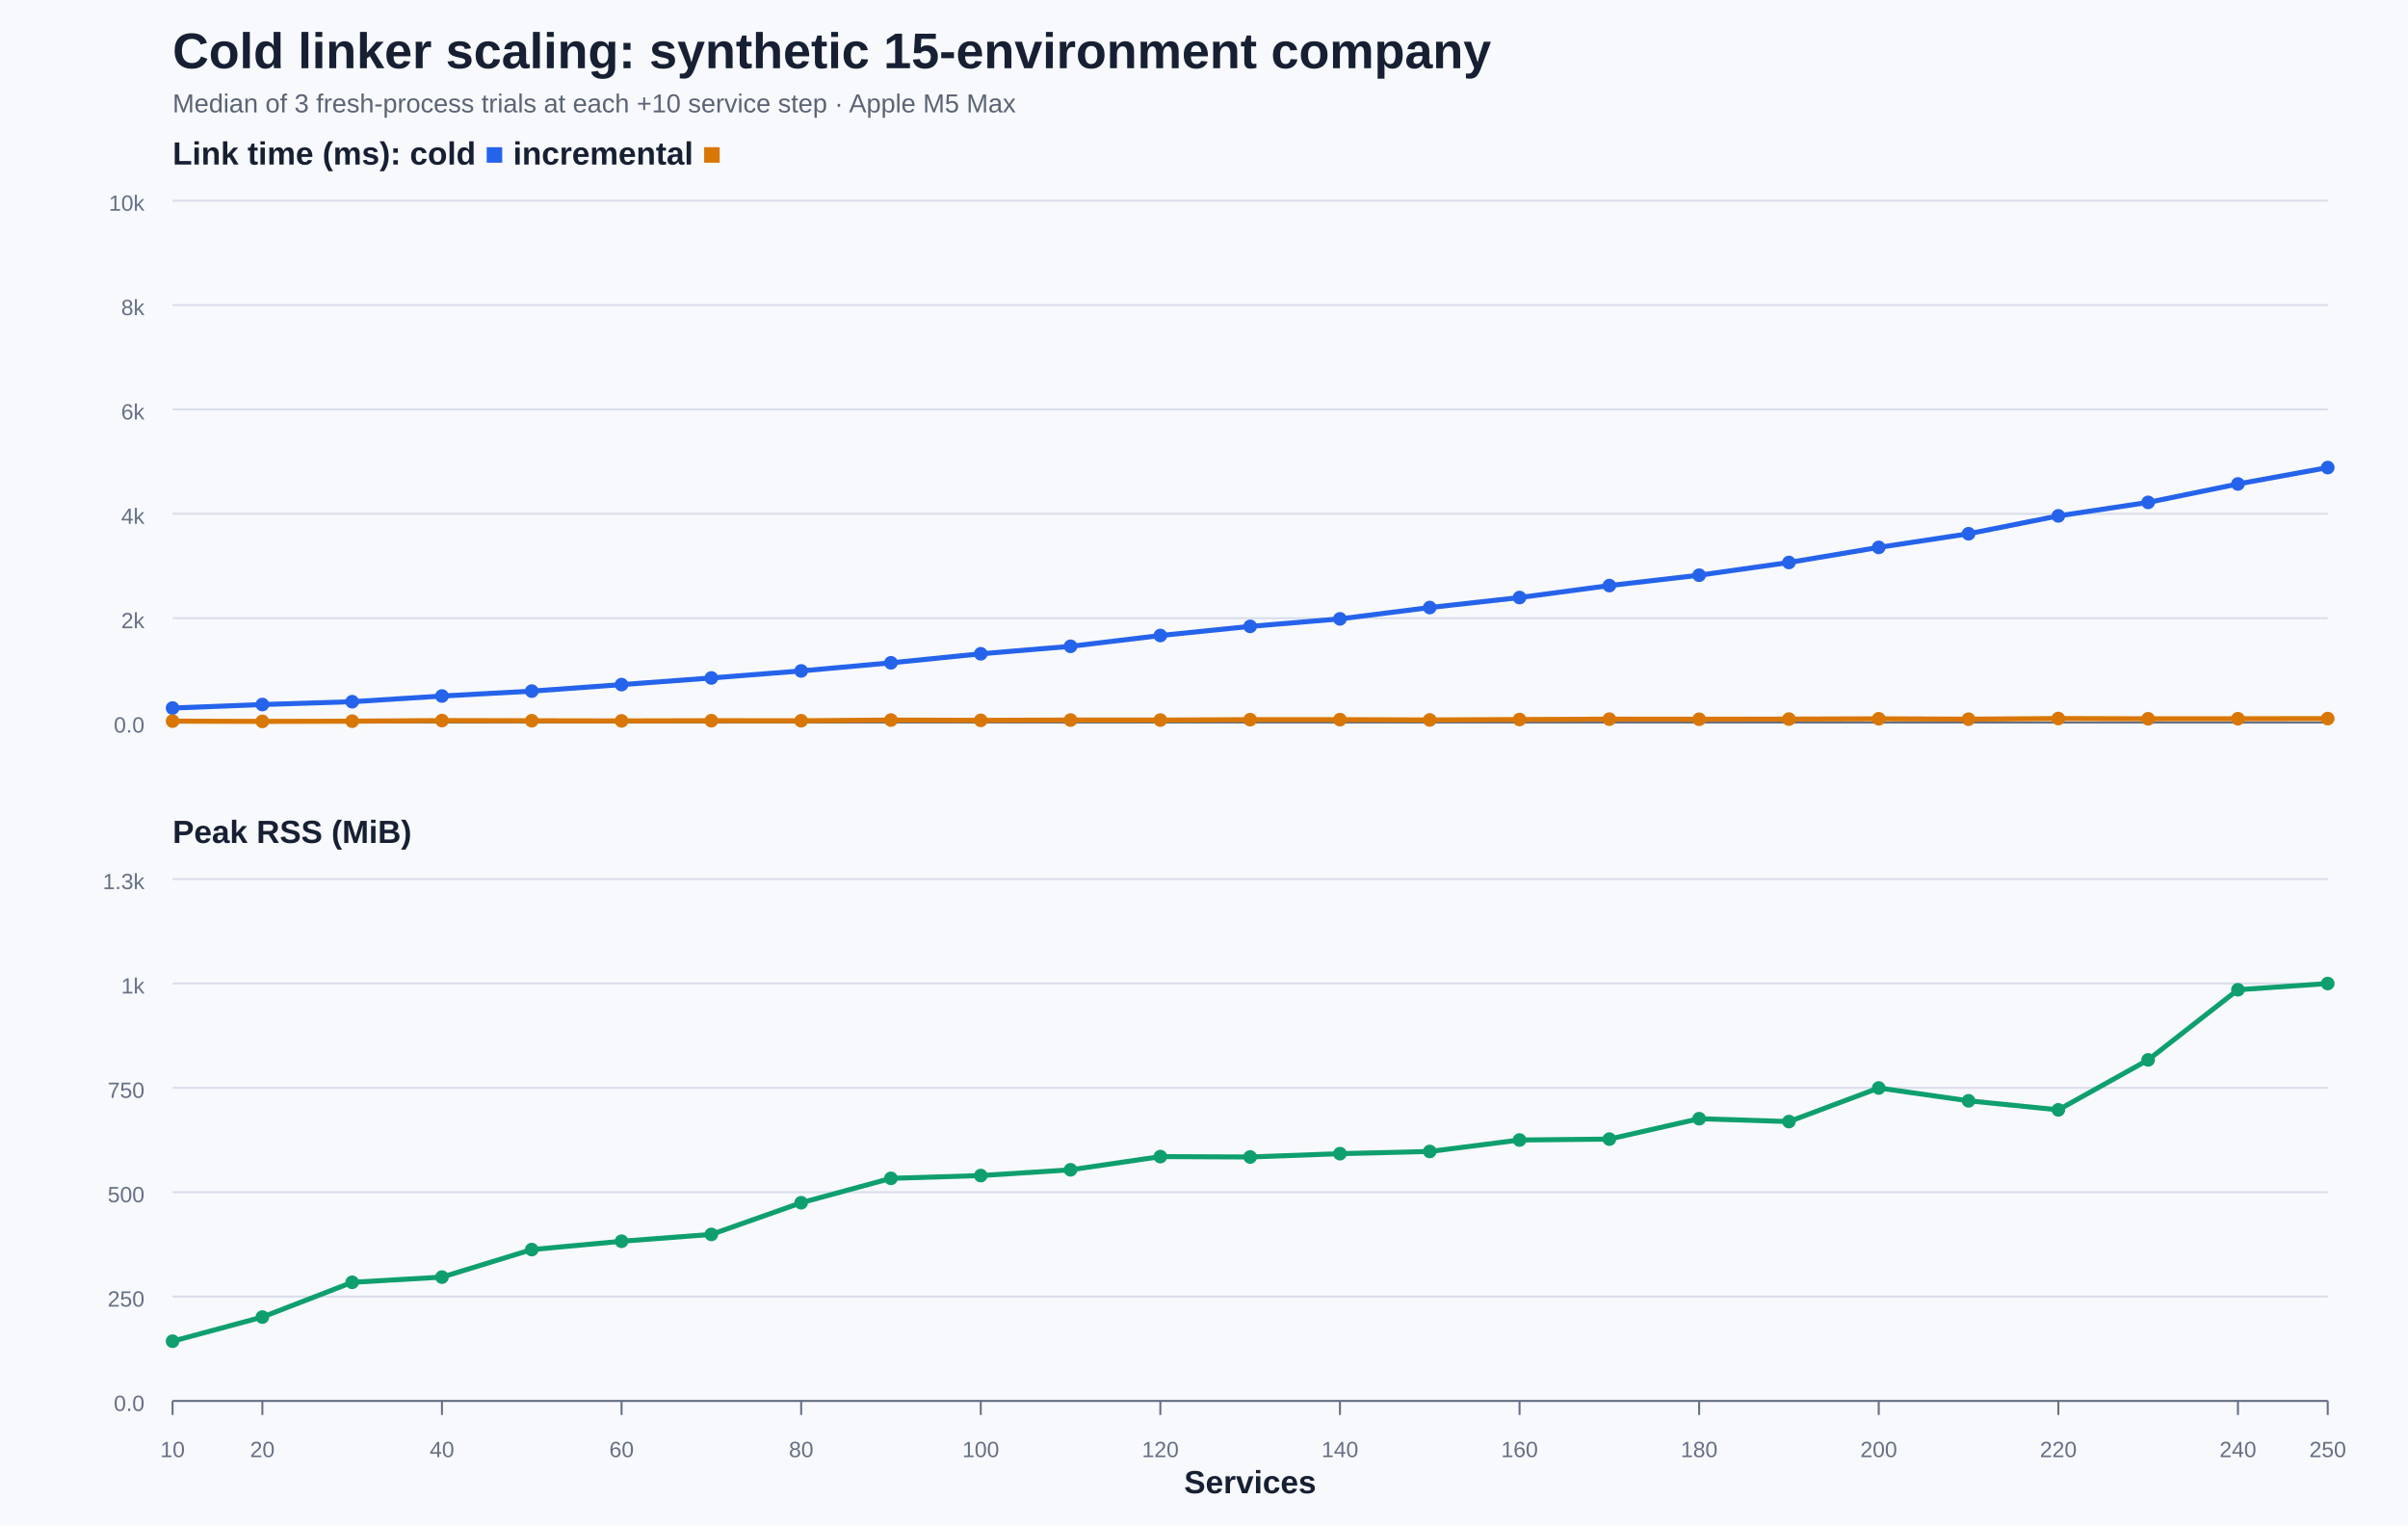
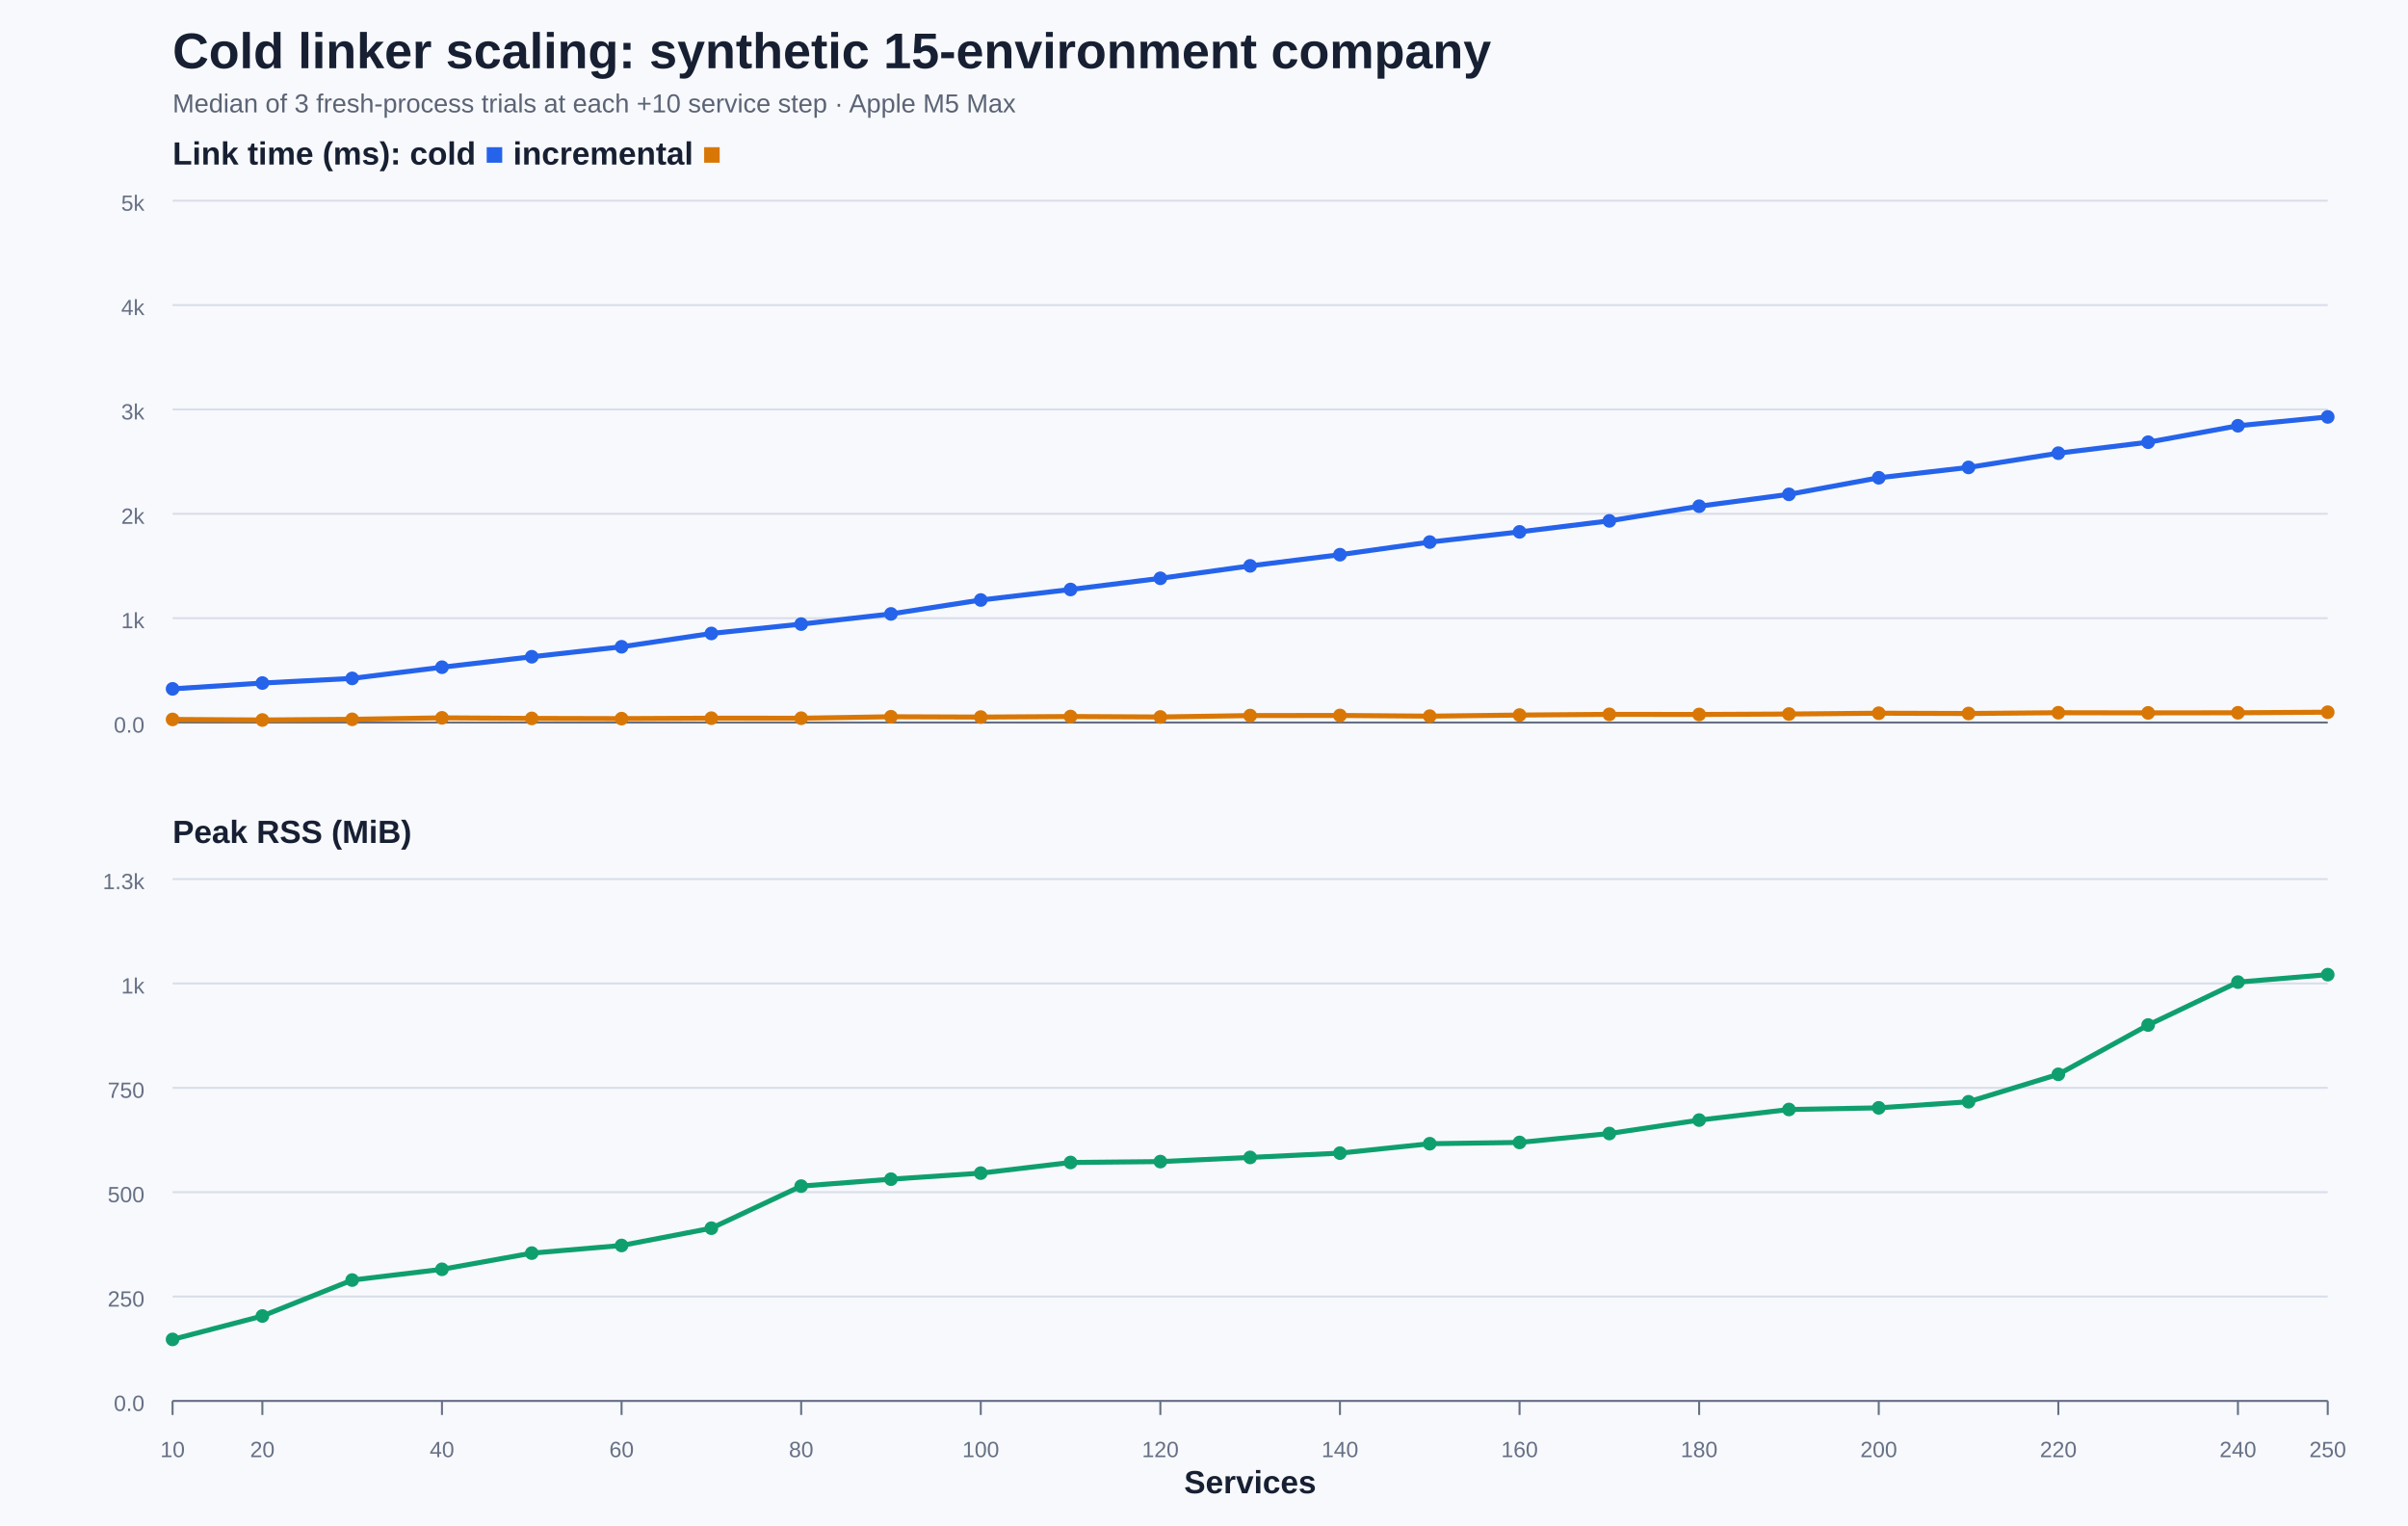
<svg xmlns="http://www.w3.org/2000/svg" width="1200" height="760" viewBox="0 0 1200 760" role="img" aria-labelledby="title description">
  <style>
    text { font-family: Arial, Helvetica, sans-serif; fill: #172033; }
    .title { font-size: 25px; font-weight: 700; }
    .subtitle { font-size: 13px; fill: #5b6475; }
    .panel { font-size: 16px; font-weight: 650; }
    .tick { font-size: 11px; fill: #667085; }
    .axis { stroke: #667085; stroke-width: 1; }
    .grid { stroke: #d9deea; stroke-width: 1; }
  </style>
  <rect width="100%" height="100%" fill="#f8f9fc" />
  <text x="86" y="34" class="title">Cold linker scaling: synthetic 15-environment company</text>
  <text x="86" y="56" class="subtitle">Median of 3 fresh-process trials at each +10 service step · Apple M5 Max</text>
  <text x="86" y="82" class="panel">Link time (ms): cold <tspan fill="#2563eb">■</tspan> incremental <tspan fill="#d97706">■</tspan>
  </text>
  <line x1="86" y1="360" x2="1160" y2="360" class="grid" />
  <text x="72" y="365" text-anchor="end" class="tick">0.0</text>
  <line x1="86" y1="308" x2="1160" y2="308" class="grid" />
-   <text x="72" y="313" text-anchor="end" class="tick">2k</text>
+   <text x="72" y="313" text-anchor="end" class="tick">1k</text>
  <line x1="86" y1="256" x2="1160" y2="256" class="grid" />
-   <text x="72" y="261" text-anchor="end" class="tick">4k</text>
+   <text x="72" y="261" text-anchor="end" class="tick">2k</text>
  <line x1="86" y1="204" x2="1160" y2="204" class="grid" />
-   <text x="72" y="209" text-anchor="end" class="tick">6k</text>
+   <text x="72" y="209" text-anchor="end" class="tick">3k</text>
  <line x1="86" y1="152" x2="1160" y2="152" class="grid" />
-   <text x="72" y="157" text-anchor="end" class="tick">8k</text>
+   <text x="72" y="157" text-anchor="end" class="tick">4k</text>
  <line x1="86" y1="100" x2="1160" y2="100" class="grid" />
-   <text x="72" y="105" text-anchor="end" class="tick">10k</text>
+   <text x="72" y="105" text-anchor="end" class="tick">5k</text>
  <line x1="86" y1="360" x2="1160" y2="360" class="axis" />
-   <path d="M86.00,352.78 L130.75,351.03 L175.50,349.62 L220.25,346.79 L265.00,344.35 L309.75,341.10 L354.50,337.79 L399.25,334.28 L444.00,330.24 L488.75,325.75 L533.50,322.02 L578.25,316.64 L623.00,312.09 L667.75,308.35 L712.50,302.70 L757.25,297.72 L802.00,291.76 L846.75,286.59 L891.50,280.25 L936.25,272.73 L981.00,265.94 L1025.75,257.03 L1070.50,250.31 L1115.25,241.13 L1160.00,232.96" fill="none" stroke="#2563eb" stroke-width="2.5" />
-   <circle cx="86" cy="352.778" r="3.4" fill="#2563eb" />
-   <circle cx="130.75" cy="351.032" r="3.4" fill="#2563eb" />
-   <circle cx="175.5" cy="349.621" r="3.4" fill="#2563eb" />
-   <circle cx="220.25" cy="346.786" r="3.4" fill="#2563eb" />
-   <circle cx="265" cy="344.346" r="3.4" fill="#2563eb" />
-   <circle cx="309.75" cy="341.099" r="3.4" fill="#2563eb" />
-   <circle cx="354.5" cy="337.786" r="3.4" fill="#2563eb" />
-   <circle cx="399.25" cy="334.283" r="3.4" fill="#2563eb" />
-   <circle cx="444" cy="330.238" r="3.4" fill="#2563eb" />
-   <circle cx="488.75" cy="325.752" r="3.4" fill="#2563eb" />
-   <circle cx="533.5" cy="322.016" r="3.4" fill="#2563eb" />
-   <circle cx="578.25" cy="316.64" r="3.4" fill="#2563eb" />
-   <circle cx="623" cy="312.085" r="3.4" fill="#2563eb" />
-   <circle cx="667.75" cy="308.347" r="3.4" fill="#2563eb" />
-   <circle cx="712.5" cy="302.704" r="3.4" fill="#2563eb" />
-   <circle cx="757.25" cy="297.717" r="3.4" fill="#2563eb" />
-   <circle cx="802" cy="291.763" r="3.4" fill="#2563eb" />
-   <circle cx="846.75" cy="286.589" r="3.4" fill="#2563eb" />
-   <circle cx="891.5" cy="280.255" r="3.4" fill="#2563eb" />
-   <circle cx="936.25" cy="272.734" r="3.4" fill="#2563eb" />
-   <circle cx="981" cy="265.939" r="3.4" fill="#2563eb" />
-   <circle cx="1025.75" cy="257.028" r="3.4" fill="#2563eb" />
-   <circle cx="1070.5" cy="250.313" r="3.4" fill="#2563eb" />
-   <circle cx="1115.25" cy="241.13" r="3.4" fill="#2563eb" />
-   <circle cx="1160" cy="232.965" r="3.4" fill="#2563eb" />
-   <path d="M86.00,359.29 L130.75,359.42 L175.50,359.31 L220.25,359.01 L265.00,359.10 L309.75,359.18 L354.50,359.08 L399.25,359.11 L444.00,358.76 L488.75,358.91 L533.50,358.75 L578.25,358.77 L623.00,358.57 L667.75,358.56 L712.50,358.71 L757.25,358.50 L802.00,358.31 L846.75,358.36 L891.50,358.28 L936.25,358.13 L981.00,358.32 L1025.75,358.00 L1070.50,358.13 L1115.25,358.10 L1160.00,358.03" fill="none" stroke="#d97706" stroke-width="2.5" />
-   <circle cx="86" cy="359.285" r="3.4" fill="#d97706" />
-   <circle cx="130.75" cy="359.419" r="3.4" fill="#d97706" />
-   <circle cx="175.5" cy="359.313" r="3.4" fill="#d97706" />
-   <circle cx="220.25" cy="359.012" r="3.4" fill="#d97706" />
-   <circle cx="265" cy="359.102" r="3.4" fill="#d97706" />
-   <circle cx="309.75" cy="359.18" r="3.4" fill="#d97706" />
-   <circle cx="354.5" cy="359.082" r="3.4" fill="#d97706" />
-   <circle cx="399.25" cy="359.114" r="3.4" fill="#d97706" />
-   <circle cx="444" cy="358.764" r="3.4" fill="#d97706" />
-   <circle cx="488.75" cy="358.909" r="3.4" fill="#d97706" />
-   <circle cx="533.5" cy="358.753" r="3.4" fill="#d97706" />
-   <circle cx="578.25" cy="358.772" r="3.4" fill="#d97706" />
-   <circle cx="623" cy="358.571" r="3.4" fill="#d97706" />
-   <circle cx="667.75" cy="358.557" r="3.4" fill="#d97706" />
-   <circle cx="712.5" cy="358.706" r="3.4" fill="#d97706" />
-   <circle cx="757.25" cy="358.496" r="3.4" fill="#d97706" />
-   <circle cx="802" cy="358.312" r="3.4" fill="#d97706" />
-   <circle cx="846.75" cy="358.356" r="3.4" fill="#d97706" />
-   <circle cx="891.5" cy="358.277" r="3.4" fill="#d97706" />
-   <circle cx="936.25" cy="358.129" r="3.4" fill="#d97706" />
-   <circle cx="981" cy="358.324" r="3.4" fill="#d97706" />
-   <circle cx="1025.75" cy="357.997" r="3.4" fill="#d97706" />
-   <circle cx="1070.5" cy="358.127" r="3.4" fill="#d97706" />
-   <circle cx="1115.25" cy="358.103" r="3.4" fill="#d97706" />
-   <circle cx="1160" cy="358.028" r="3.4" fill="#d97706" />
+   <path d="M86.00,343.22 L130.75,340.32 L175.50,338.00 L220.25,332.43 L265.00,327.22 L309.75,322.25 L354.50,315.61 L399.25,310.95 L444.00,305.88 L488.75,298.95 L533.50,293.71 L578.25,288.14 L623.00,281.93 L667.75,276.37 L712.50,270.08 L757.25,265.00 L802.00,259.51 L846.75,252.22 L891.50,246.30 L936.25,238.04 L981.00,232.88 L1025.75,225.79 L1070.50,220.33 L1115.25,212.13 L1160.00,207.72" fill="none" stroke="#2563eb" stroke-width="2.5" />
+   <circle cx="86" cy="343.223" r="3.4" fill="#2563eb" />
+   <circle cx="130.75" cy="340.322" r="3.4" fill="#2563eb" />
+   <circle cx="175.5" cy="338.002" r="3.4" fill="#2563eb" />
+   <circle cx="220.25" cy="332.429" r="3.4" fill="#2563eb" />
+   <circle cx="265" cy="327.221" r="3.4" fill="#2563eb" />
+   <circle cx="309.75" cy="322.248" r="3.4" fill="#2563eb" />
+   <circle cx="354.5" cy="315.613" r="3.4" fill="#2563eb" />
+   <circle cx="399.25" cy="310.952" r="3.4" fill="#2563eb" />
+   <circle cx="444" cy="305.881" r="3.4" fill="#2563eb" />
+   <circle cx="488.75" cy="298.951" r="3.4" fill="#2563eb" />
+   <circle cx="533.5" cy="293.712" r="3.4" fill="#2563eb" />
+   <circle cx="578.25" cy="288.137" r="3.4" fill="#2563eb" />
+   <circle cx="623" cy="281.933" r="3.4" fill="#2563eb" />
+   <circle cx="667.75" cy="276.368" r="3.4" fill="#2563eb" />
+   <circle cx="712.5" cy="270.078" r="3.4" fill="#2563eb" />
+   <circle cx="757.25" cy="264.998" r="3.4" fill="#2563eb" />
+   <circle cx="802" cy="259.514" r="3.4" fill="#2563eb" />
+   <circle cx="846.75" cy="252.219" r="3.4" fill="#2563eb" />
+   <circle cx="891.5" cy="246.296" r="3.4" fill="#2563eb" />
+   <circle cx="936.25" cy="238.044" r="3.4" fill="#2563eb" />
+   <circle cx="981" cy="232.885" r="3.4" fill="#2563eb" />
+   <circle cx="1025.75" cy="225.79" r="3.4" fill="#2563eb" />
+   <circle cx="1070.5" cy="220.327" r="3.4" fill="#2563eb" />
+   <circle cx="1115.25" cy="212.13" r="3.4" fill="#2563eb" />
+   <circle cx="1160" cy="207.724" r="3.4" fill="#2563eb" />
+   <path d="M86.00,358.45 L130.75,358.73 L175.50,358.39 L220.25,357.66 L265.00,357.94 L309.75,358.05 L354.50,357.83 L399.25,357.85 L444.00,357.11 L488.75,357.28 L533.50,357.00 L578.25,357.23 L623.00,356.53 L667.75,356.47 L712.50,356.82 L757.25,356.27 L802.00,355.92 L846.75,355.98 L891.50,355.76 L936.25,355.35 L981.00,355.49 L1025.75,355.11 L1070.50,355.19 L1115.25,355.13 L1160.00,354.85" fill="none" stroke="#d97706" stroke-width="2.5" />
+   <circle cx="86" cy="358.447" r="3.4" fill="#d97706" />
+   <circle cx="130.75" cy="358.73" r="3.4" fill="#d97706" />
+   <circle cx="175.5" cy="358.394" r="3.4" fill="#d97706" />
+   <circle cx="220.25" cy="357.66" r="3.4" fill="#d97706" />
+   <circle cx="265" cy="357.944" r="3.4" fill="#d97706" />
+   <circle cx="309.75" cy="358.054" r="3.4" fill="#d97706" />
+   <circle cx="354.5" cy="357.833" r="3.4" fill="#d97706" />
+   <circle cx="399.25" cy="357.847" r="3.4" fill="#d97706" />
+   <circle cx="444" cy="357.114" r="3.4" fill="#d97706" />
+   <circle cx="488.75" cy="357.277" r="3.4" fill="#d97706" />
+   <circle cx="533.5" cy="357.003" r="3.4" fill="#d97706" />
+   <circle cx="578.25" cy="357.225" r="3.4" fill="#d97706" />
+   <circle cx="623" cy="356.53" r="3.4" fill="#d97706" />
+   <circle cx="667.75" cy="356.471" r="3.4" fill="#d97706" />
+   <circle cx="712.5" cy="356.818" r="3.4" fill="#d97706" />
+   <circle cx="757.25" cy="356.273" r="3.4" fill="#d97706" />
+   <circle cx="802" cy="355.92" r="3.4" fill="#d97706" />
+   <circle cx="846.75" cy="355.985" r="3.4" fill="#d97706" />
+   <circle cx="891.5" cy="355.758" r="3.4" fill="#d97706" />
+   <circle cx="936.25" cy="355.352" r="3.4" fill="#d97706" />
+   <circle cx="981" cy="355.492" r="3.4" fill="#d97706" />
+   <circle cx="1025.75" cy="355.105" r="3.4" fill="#d97706" />
+   <circle cx="1070.5" cy="355.192" r="3.4" fill="#d97706" />
+   <circle cx="1115.25" cy="355.133" r="3.4" fill="#d97706" />
+   <circle cx="1160" cy="354.854" r="3.4" fill="#d97706" />
  <text x="86" y="420" class="panel">Peak RSS (MiB)</text>
  <line x1="86" y1="698" x2="1160" y2="698" class="grid" />
  <text x="72" y="703" text-anchor="end" class="tick">0.0</text>
  <line x1="86" y1="646" x2="1160" y2="646" class="grid" />
  <text x="72" y="651" text-anchor="end" class="tick">250</text>
  <line x1="86" y1="594" x2="1160" y2="594" class="grid" />
  <text x="72" y="599" text-anchor="end" class="tick">500</text>
  <line x1="86" y1="542" x2="1160" y2="542" class="grid" />
  <text x="72" y="547" text-anchor="end" class="tick">750</text>
  <line x1="86" y1="490" x2="1160" y2="490" class="grid" />
  <text x="72" y="495" text-anchor="end" class="tick">1k</text>
  <line x1="86" y1="438" x2="1160" y2="438" class="grid" />
  <text x="72" y="443" text-anchor="end" class="tick">1.3k</text>
  <line x1="86" y1="698" x2="1160" y2="698" class="axis" />
-   <path d="M86.00,668.25 L130.75,656.21 L175.50,638.90 L220.25,636.31 L265.00,622.60 L309.75,618.45 L354.50,615.04 L399.25,599.26 L444.00,587.10 L488.75,585.72 L533.50,582.85 L578.25,576.27 L623.00,576.46 L667.75,574.81 L712.50,573.71 L757.25,568.00 L802.00,567.55 L846.75,557.38 L891.50,558.82 L936.25,542.08 L981.00,548.47 L1025.75,552.98 L1070.50,528.08 L1115.25,493.13 L1160.00,490.04" fill="none" stroke="#0f9f6e" stroke-width="2.5" />
-   <circle cx="86" cy="668.25" r="3.4" fill="#0f9f6e" />
-   <circle cx="130.75" cy="656.215" r="3.4" fill="#0f9f6e" />
-   <circle cx="175.5" cy="638.899" r="3.4" fill="#0f9f6e" />
-   <circle cx="220.25" cy="636.308" r="3.4" fill="#0f9f6e" />
-   <circle cx="265" cy="622.6" r="3.4" fill="#0f9f6e" />
-   <circle cx="309.75" cy="618.45" r="3.4" fill="#0f9f6e" />
-   <circle cx="354.5" cy="615.037" r="3.4" fill="#0f9f6e" />
-   <circle cx="399.25" cy="599.255" r="3.4" fill="#0f9f6e" />
-   <circle cx="444" cy="587.103" r="3.4" fill="#0f9f6e" />
-   <circle cx="488.75" cy="585.719" r="3.4" fill="#0f9f6e" />
-   <circle cx="533.5" cy="582.846" r="3.4" fill="#0f9f6e" />
-   <circle cx="578.25" cy="576.271" r="3.4" fill="#0f9f6e" />
-   <circle cx="623" cy="576.46" r="3.4" fill="#0f9f6e" />
-   <circle cx="667.75" cy="574.809" r="3.4" fill="#0f9f6e" />
-   <circle cx="712.5" cy="573.714" r="3.4" fill="#0f9f6e" />
-   <circle cx="757.25" cy="568.003" r="3.4" fill="#0f9f6e" />
-   <circle cx="802" cy="567.552" r="3.4" fill="#0f9f6e" />
-   <circle cx="846.75" cy="557.382" r="3.4" fill="#0f9f6e" />
-   <circle cx="891.5" cy="558.815" r="3.4" fill="#0f9f6e" />
-   <circle cx="936.25" cy="542.085" r="3.4" fill="#0f9f6e" />
-   <circle cx="981" cy="548.471" r="3.4" fill="#0f9f6e" />
-   <circle cx="1025.75" cy="552.982" r="3.4" fill="#0f9f6e" />
-   <circle cx="1070.5" cy="528.083" r="3.4" fill="#0f9f6e" />
-   <circle cx="1115.25" cy="493.133" r="3.4" fill="#0f9f6e" />
-   <circle cx="1160" cy="490.039" r="3.4" fill="#0f9f6e" />
+   <path d="M86.00,667.35 L130.75,655.69 L175.50,637.78 L220.25,632.42 L265.00,624.36 L309.75,620.55 L354.50,611.94 L399.25,590.97 L444.00,587.52 L488.75,584.51 L533.50,579.20 L578.25,578.75 L623.00,576.68 L667.75,574.54 L712.50,569.85 L757.25,569.21 L802.00,564.77 L846.75,558.07 L891.50,552.80 L936.25,551.98 L981.00,548.95 L1025.75,535.27 L1070.50,510.71 L1115.25,489.33 L1160.00,485.61" fill="none" stroke="#0f9f6e" stroke-width="2.5" />
+   <circle cx="86" cy="667.352" r="3.4" fill="#0f9f6e" />
+   <circle cx="130.75" cy="655.695" r="3.4" fill="#0f9f6e" />
+   <circle cx="175.5" cy="637.781" r="3.4" fill="#0f9f6e" />
+   <circle cx="220.25" cy="632.422" r="3.4" fill="#0f9f6e" />
+   <circle cx="265" cy="624.355" r="3.4" fill="#0f9f6e" />
+   <circle cx="309.75" cy="620.553" r="3.4" fill="#0f9f6e" />
+   <circle cx="354.5" cy="611.94" r="3.4" fill="#0f9f6e" />
+   <circle cx="399.25" cy="590.974" r="3.4" fill="#0f9f6e" />
+   <circle cx="444" cy="587.523" r="3.4" fill="#0f9f6e" />
+   <circle cx="488.75" cy="584.507" r="3.4" fill="#0f9f6e" />
+   <circle cx="533.5" cy="579.199" r="3.4" fill="#0f9f6e" />
+   <circle cx="578.25" cy="578.748" r="3.4" fill="#0f9f6e" />
+   <circle cx="623" cy="576.681" r="3.4" fill="#0f9f6e" />
+   <circle cx="667.75" cy="574.542" r="3.4" fill="#0f9f6e" />
+   <circle cx="712.5" cy="569.849" r="3.4" fill="#0f9f6e" />
+   <circle cx="757.25" cy="569.212" r="3.4" fill="#0f9f6e" />
+   <circle cx="802" cy="564.773" r="3.4" fill="#0f9f6e" />
+   <circle cx="846.75" cy="558.071" r="3.4" fill="#0f9f6e" />
+   <circle cx="891.5" cy="552.796" r="3.4" fill="#0f9f6e" />
+   <circle cx="936.25" cy="551.977" r="3.4" fill="#0f9f6e" />
+   <circle cx="981" cy="548.945" r="3.4" fill="#0f9f6e" />
+   <circle cx="1025.75" cy="535.269" r="3.4" fill="#0f9f6e" />
+   <circle cx="1070.5" cy="510.712" r="3.4" fill="#0f9f6e" />
+   <circle cx="1115.25" cy="489.327" r="3.4" fill="#0f9f6e" />
+   <circle cx="1160" cy="485.609" r="3.4" fill="#0f9f6e" />
  <line x1="86" y1="698" x2="86" y2="705" class="axis" />
  <text x="86" y="726" text-anchor="middle" class="tick">10</text>
  <line x1="130.75" y1="698" x2="130.75" y2="705" class="axis" />
  <text x="130.75" y="726" text-anchor="middle" class="tick">20</text>
  <line x1="220.25" y1="698" x2="220.25" y2="705" class="axis" />
  <text x="220.25" y="726" text-anchor="middle" class="tick">40</text>
  <line x1="309.75" y1="698" x2="309.75" y2="705" class="axis" />
  <text x="309.75" y="726" text-anchor="middle" class="tick">60</text>
  <line x1="399.25" y1="698" x2="399.25" y2="705" class="axis" />
  <text x="399.25" y="726" text-anchor="middle" class="tick">80</text>
  <line x1="488.75" y1="698" x2="488.75" y2="705" class="axis" />
  <text x="488.75" y="726" text-anchor="middle" class="tick">100</text>
  <line x1="578.25" y1="698" x2="578.25" y2="705" class="axis" />
  <text x="578.25" y="726" text-anchor="middle" class="tick">120</text>
  <line x1="667.75" y1="698" x2="667.75" y2="705" class="axis" />
  <text x="667.75" y="726" text-anchor="middle" class="tick">140</text>
  <line x1="757.25" y1="698" x2="757.25" y2="705" class="axis" />
  <text x="757.25" y="726" text-anchor="middle" class="tick">160</text>
  <line x1="846.75" y1="698" x2="846.75" y2="705" class="axis" />
  <text x="846.75" y="726" text-anchor="middle" class="tick">180</text>
  <line x1="936.25" y1="698" x2="936.25" y2="705" class="axis" />
  <text x="936.25" y="726" text-anchor="middle" class="tick">200</text>
  <line x1="1025.75" y1="698" x2="1025.75" y2="705" class="axis" />
  <text x="1025.75" y="726" text-anchor="middle" class="tick">220</text>
  <line x1="1115.25" y1="698" x2="1115.25" y2="705" class="axis" />
  <text x="1115.25" y="726" text-anchor="middle" class="tick">240</text>
  <line x1="1160" y1="698" x2="1160" y2="705" class="axis" />
  <text x="1160" y="726" text-anchor="middle" class="tick">250</text>
  <text x="623" y="744" text-anchor="middle" class="panel">Services</text>
</svg>
